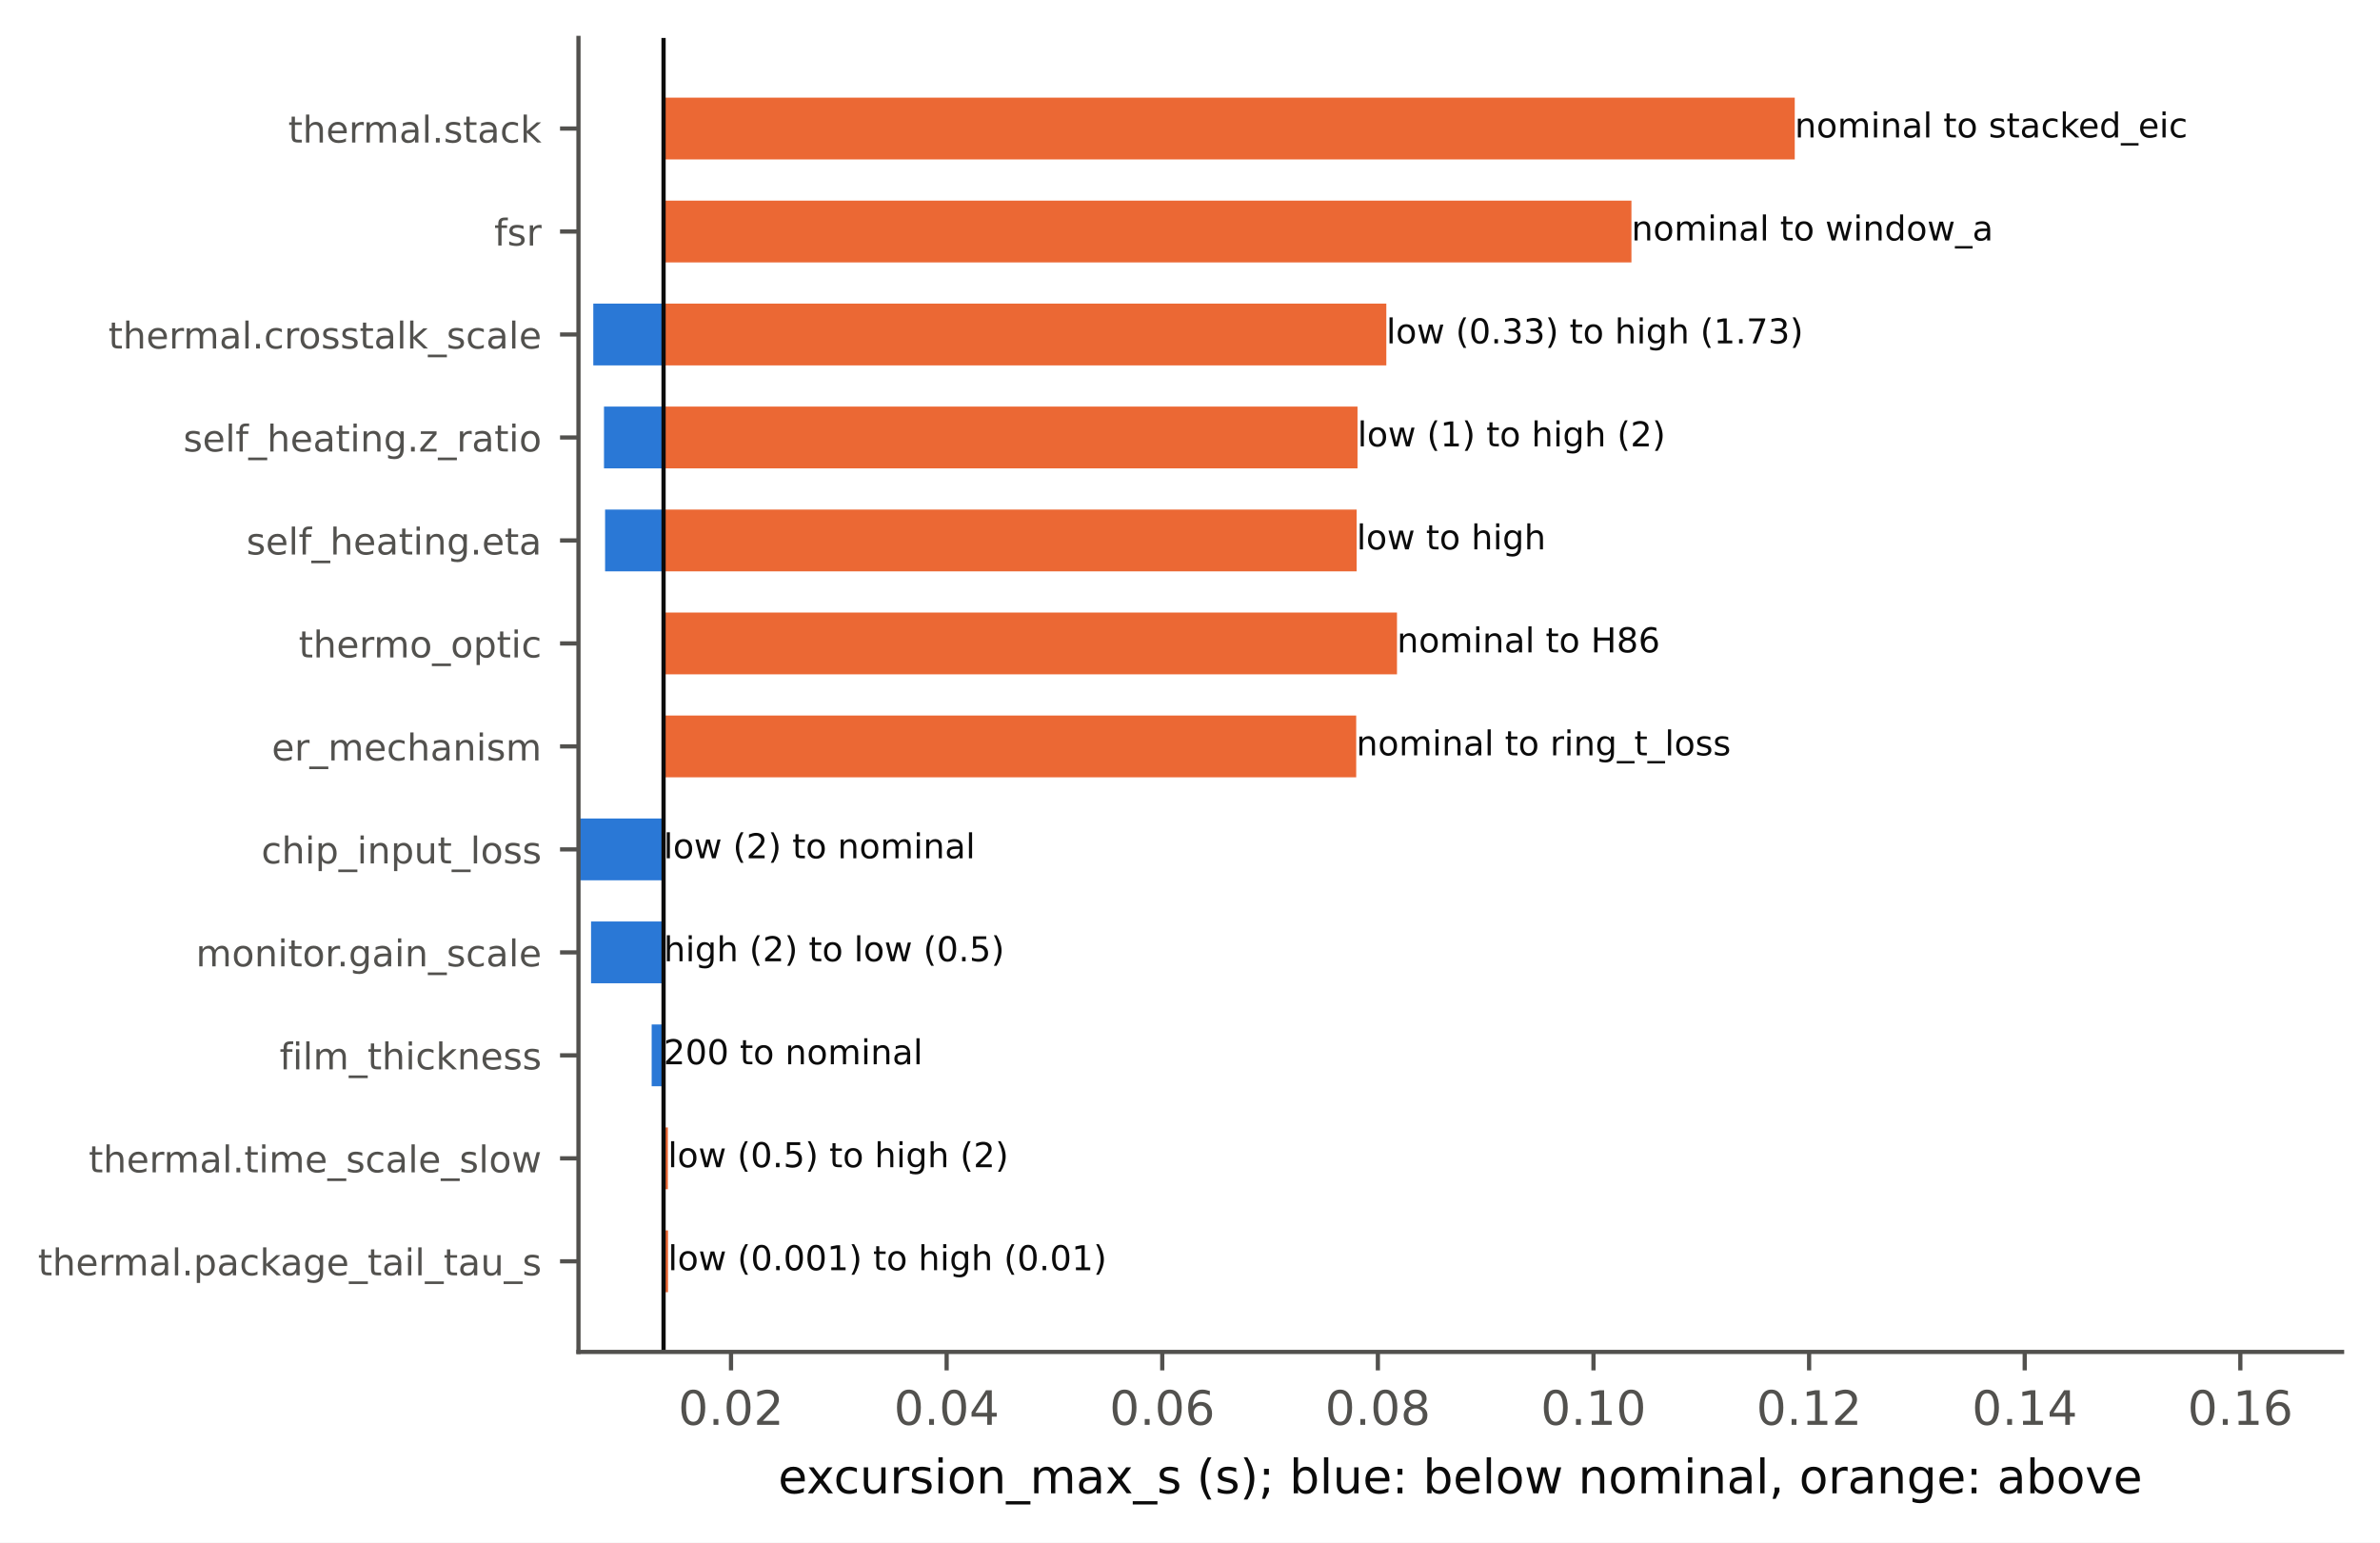
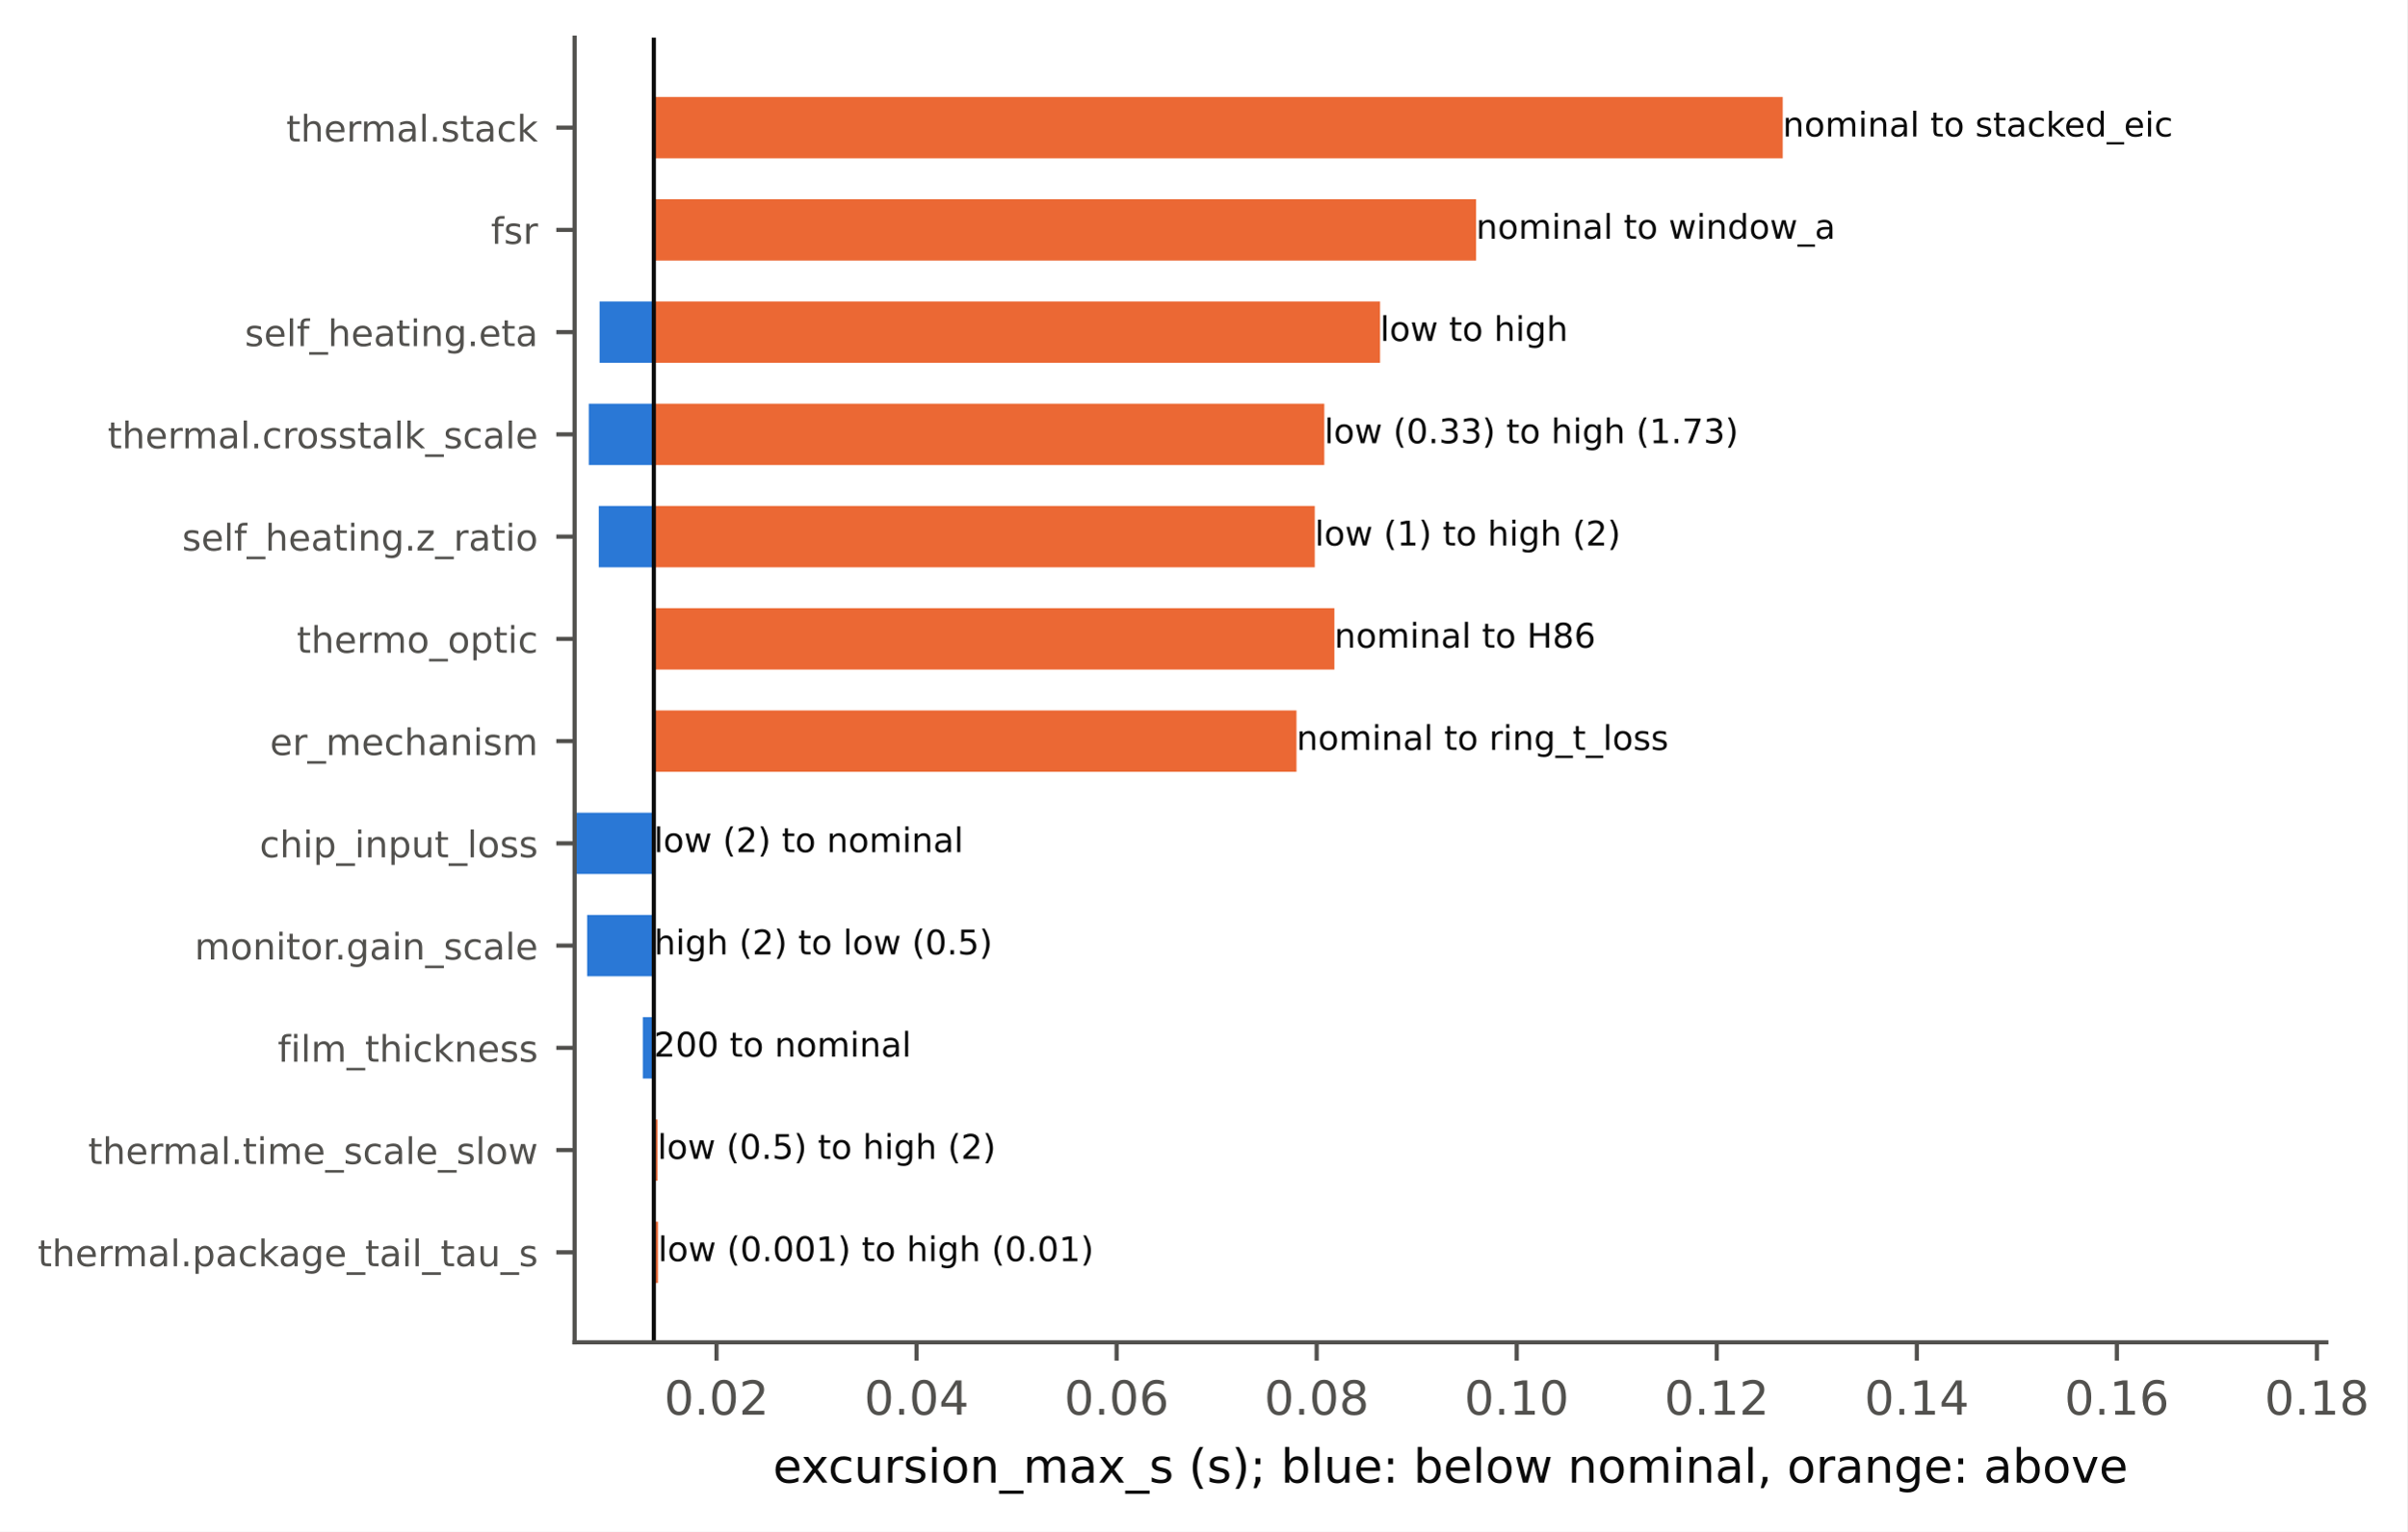
- <svg xmlns="http://www.w3.org/2000/svg" xmlns:xlink="http://www.w3.org/1999/xlink" width="451.815pt" height="292.881pt" viewBox="0 0 451.815 292.881" version="1.1">
+ <svg xmlns="http://www.w3.org/2000/svg" xmlns:xlink="http://www.w3.org/1999/xlink" width="460.031pt" height="292.881pt" viewBox="0 0 460.031 292.881" version="1.1">
  <defs>
    <style type="text/css">*{stroke-linejoin: round; stroke-linecap: butt}</style>
  </defs>
  <g id="figure_1">
    <g id="patch_1">
-       <path d="M 0 292.881  L 451.815 292.881  L 451.815 0  L 0 0  z " style="fill: #ffffff" />
+       <path d="M 0 292.881  L 460.031 292.881  L 460.031 0  L 0 0  z " style="fill: #ffffff" />
    </g>
    <g id="axes_1">
      <g id="patch_2">
        <path d="M 109.815 256.68  L 444.615 256.68  L 444.615 7.2  L 109.815 7.2  z " style="fill: #ffffff" />
      </g>
      <g id="patch_3">
-         <path d="M 125.968 18.54  L 125.968 18.54  L 125.968 30.271  L 125.968 30.271  z " clip-path="url(#p7b5e3cdd35)" style="fill: #2a78d6" />
+         <path d="M 124.959 18.54  L 124.959 18.54  L 124.959 30.271  L 124.959 30.271  z " clip-path="url(#p7b5e3cdd35)" style="fill: #2a78d6" />
      </g>
      <g id="patch_4">
-         <path d="M 125.968 18.54  L 340.711 18.54  L 340.711 30.271  L 125.968 30.271  z " clip-path="url(#p7b5e3cdd35)" style="fill: #eb6834" />
+         <path d="M 124.959 18.54  L 340.711 18.54  L 340.711 30.271  L 124.959 30.271  z " clip-path="url(#p7b5e3cdd35)" style="fill: #eb6834" />
      </g>
      <g id="patch_5">
-         <path d="M 125.968 38.092  L 125.968 38.092  L 125.968 49.823  L 125.968 49.823  z " clip-path="url(#p7b5e3cdd35)" style="fill: #2a78d6" />
+         <path d="M 124.959 38.092  L 124.959 38.092  L 124.959 49.823  L 124.959 49.823  z " clip-path="url(#p7b5e3cdd35)" style="fill: #2a78d6" />
      </g>
      <g id="patch_6">
-         <path d="M 125.968 38.092  L 309.709 38.092  L 309.709 49.823  L 125.968 49.823  z " clip-path="url(#p7b5e3cdd35)" style="fill: #eb6834" />
+         <path d="M 124.959 38.092  L 282.113 38.092  L 282.113 49.823  L 124.959 49.823  z " clip-path="url(#p7b5e3cdd35)" style="fill: #eb6834" />
      </g>
      <g id="patch_7">
-         <path d="M 112.629 57.643  L 125.968 57.643  L 125.968 69.374  L 112.629 69.374  z " clip-path="url(#p7b5e3cdd35)" style="fill: #2a78d6" />
+         <path d="M 114.588 57.643  L 124.959 57.643  L 124.959 69.374  L 114.588 69.374  z " clip-path="url(#p7b5e3cdd35)" style="fill: #2a78d6" />
      </g>
      <g id="patch_8">
-         <path d="M 125.968 57.643  L 263.177 57.643  L 263.177 69.374  L 125.968 69.374  z " clip-path="url(#p7b5e3cdd35)" style="fill: #eb6834" />
+         <path d="M 124.959 57.643  L 263.761 57.643  L 263.761 69.374  L 124.959 69.374  z " clip-path="url(#p7b5e3cdd35)" style="fill: #eb6834" />
      </g>
      <g id="patch_9">
-         <path d="M 114.659 77.195  L 125.968 77.195  L 125.968 88.926  L 114.659 88.926  z " clip-path="url(#p7b5e3cdd35)" style="fill: #2a78d6" />
+         <path d="M 112.523 77.195  L 124.959 77.195  L 124.959 88.926  L 112.523 88.926  z " clip-path="url(#p7b5e3cdd35)" style="fill: #2a78d6" />
      </g>
      <g id="patch_10">
-         <path d="M 125.968 77.195  L 257.707 77.195  L 257.707 88.926  L 125.968 88.926  z " clip-path="url(#p7b5e3cdd35)" style="fill: #eb6834" />
+         <path d="M 124.959 77.195  L 253.101 77.195  L 253.101 88.926  L 124.959 88.926  z " clip-path="url(#p7b5e3cdd35)" style="fill: #eb6834" />
      </g>
      <g id="patch_11">
-         <path d="M 114.868 96.747  L 125.968 96.747  L 125.968 108.478  L 114.868 108.478  z " clip-path="url(#p7b5e3cdd35)" style="fill: #2a78d6" />
+         <path d="M 114.431 96.747  L 124.959 96.747  L 124.959 108.478  L 114.431 108.478  z " clip-path="url(#p7b5e3cdd35)" style="fill: #2a78d6" />
      </g>
      <g id="patch_12">
-         <path d="M 125.968 96.747  L 257.541 96.747  L 257.541 108.478  L 125.968 108.478  z " clip-path="url(#p7b5e3cdd35)" style="fill: #eb6834" />
+         <path d="M 124.959 96.747  L 251.277 96.747  L 251.277 108.478  L 124.959 108.478  z " clip-path="url(#p7b5e3cdd35)" style="fill: #eb6834" />
      </g>
      <g id="patch_13">
-         <path d="M 125.968 116.299  L 125.968 116.299  L 125.968 128.03  L 125.968 128.03  z " clip-path="url(#p7b5e3cdd35)" style="fill: #2a78d6" />
+         <path d="M 124.959 116.299  L 124.959 116.299  L 124.959 128.03  L 124.959 128.03  z " clip-path="url(#p7b5e3cdd35)" style="fill: #2a78d6" />
      </g>
      <g id="patch_14">
-         <path d="M 125.968 116.299  L 265.201 116.299  L 265.201 128.03  L 125.968 128.03  z " clip-path="url(#p7b5e3cdd35)" style="fill: #eb6834" />
+         <path d="M 124.959 116.299  L 255.024 116.299  L 255.024 128.03  L 124.959 128.03  z " clip-path="url(#p7b5e3cdd35)" style="fill: #eb6834" />
      </g>
      <g id="patch_15">
-         <path d="M 125.968 135.85  L 125.968 135.85  L 125.968 147.581  L 125.968 147.581  z " clip-path="url(#p7b5e3cdd35)" style="fill: #2a78d6" />
+         <path d="M 124.959 135.85  L 124.959 135.85  L 124.959 147.581  L 124.959 147.581  z " clip-path="url(#p7b5e3cdd35)" style="fill: #2a78d6" />
      </g>
      <g id="patch_16">
-         <path d="M 125.968 135.85  L 257.459 135.85  L 257.459 147.581  L 125.968 147.581  z " clip-path="url(#p7b5e3cdd35)" style="fill: #eb6834" />
+         <path d="M 124.959 135.85  L 247.783 135.85  L 247.783 147.581  L 124.959 147.581  z " clip-path="url(#p7b5e3cdd35)" style="fill: #eb6834" />
      </g>
      <g id="patch_17">
-         <path d="M 109.815 155.402  L 125.968 155.402  L 125.968 167.133  L 109.815 167.133  z " clip-path="url(#p7b5e3cdd35)" style="fill: #2a78d6" />
+         <path d="M 109.815 155.402  L 124.959 155.402  L 124.959 167.133  L 109.815 167.133  z " clip-path="url(#p7b5e3cdd35)" style="fill: #2a78d6" />
      </g>
      <g id="patch_18">
-         <path d="M 125.968 155.402  L 125.968 155.402  L 125.968 167.133  L 125.968 167.133  z " clip-path="url(#p7b5e3cdd35)" style="fill: #eb6834" />
+         <path d="M 124.959 155.402  L 124.959 155.402  L 124.959 167.133  L 124.959 167.133  z " clip-path="url(#p7b5e3cdd35)" style="fill: #eb6834" />
      </g>
      <g id="patch_19">
-         <path d="M 112.205 174.954  L 125.968 174.954  L 125.968 186.685  L 112.205 186.685  z " clip-path="url(#p7b5e3cdd35)" style="fill: #2a78d6" />
+         <path d="M 112.206 174.954  L 124.959 174.954  L 124.959 186.685  L 112.206 186.685  z " clip-path="url(#p7b5e3cdd35)" style="fill: #2a78d6" />
      </g>
      <g id="patch_20">
-         <path d="M 125.968 174.954  L 126.007 174.954  L 126.007 186.685  L 125.968 186.685  z " clip-path="url(#p7b5e3cdd35)" style="fill: #eb6834" />
+         <path d="M 124.959 174.954  L 125.011 174.954  L 125.011 186.685  L 124.959 186.685  z " clip-path="url(#p7b5e3cdd35)" style="fill: #eb6834" />
      </g>
      <g id="patch_21">
-         <path d="M 123.711 194.506  L 125.968 194.506  L 125.968 206.237  L 123.711 206.237  z " clip-path="url(#p7b5e3cdd35)" style="fill: #2a78d6" />
+         <path d="M 122.85 194.506  L 124.959 194.506  L 124.959 206.237  L 122.85 206.237  z " clip-path="url(#p7b5e3cdd35)" style="fill: #2a78d6" />
      </g>
      <g id="patch_22">
-         <path d="M 125.968 194.506  L 125.968 194.506  L 125.968 206.237  L 125.968 206.237  z " clip-path="url(#p7b5e3cdd35)" style="fill: #eb6834" />
+         <path d="M 124.959 194.506  L 124.959 194.506  L 124.959 206.237  L 124.959 206.237  z " clip-path="url(#p7b5e3cdd35)" style="fill: #eb6834" />
      </g>
      <g id="patch_23">
-         <path d="M 125.616 214.057  L 125.968 214.057  L 125.968 225.788  L 125.616 225.788  z " clip-path="url(#p7b5e3cdd35)" style="fill: #2a78d6" />
+         <path d="M 124.659 214.057  L 124.959 214.057  L 124.959 225.788  L 124.659 225.788  z " clip-path="url(#p7b5e3cdd35)" style="fill: #2a78d6" />
      </g>
      <g id="patch_24">
-         <path d="M 125.968 214.057  L 126.791 214.057  L 126.791 225.788  L 125.968 225.788  z " clip-path="url(#p7b5e3cdd35)" style="fill: #eb6834" />
+         <path d="M 124.959 214.057  L 125.653 214.057  L 125.653 225.788  L 124.959 225.788  z " clip-path="url(#p7b5e3cdd35)" style="fill: #eb6834" />
      </g>
      <g id="patch_25">
-         <path d="M 125.842 233.609  L 125.968 233.609  L 125.968 245.34  L 125.842 245.34  z " clip-path="url(#p7b5e3cdd35)" style="fill: #2a78d6" />
+         <path d="M 124.846 233.609  L 124.959 233.609  L 124.959 245.34  L 124.846 245.34  z " clip-path="url(#p7b5e3cdd35)" style="fill: #2a78d6" />
      </g>
      <g id="patch_26">
-         <path d="M 125.968 233.609  L 126.82 233.609  L 126.82 245.34  L 125.968 245.34  z " clip-path="url(#p7b5e3cdd35)" style="fill: #eb6834" />
+         <path d="M 124.959 233.609  L 125.758 233.609  L 125.758 245.34  L 124.959 245.34  z " clip-path="url(#p7b5e3cdd35)" style="fill: #eb6834" />
      </g>
      <g id="matplotlib.axis_1">
        <g id="xtick_1">
          <g id="line2d_1">
            <defs>
              <path id="mea197eaf9c" d="M 0 0  L 0 3.5  " style="stroke: #52514e; stroke-width: 0.8" />
            </defs>
            <g>
-               <use xlink:href="#mea197eaf9c" x="138.776" y="256.68" style="fill: #52514e; stroke: #52514e; stroke-width: 0.8" />
+               <use xlink:href="#mea197eaf9c" x="136.938" y="256.68" style="fill: #52514e; stroke: #52514e; stroke-width: 0.8" />
            </g>
          </g>
          <g id="text_1">
-             <text style="font-size: 9px; font-family: 'DejaVu Sans', 'Bitstream Vera Sans', 'Computer Modern Sans Serif', 'Lucida Grande', 'Verdana', 'Geneva', 'Lucid', 'Arial', 'Helvetica', 'Avant Garde', sans-serif; text-anchor: middle; fill: #52514e" x="138.776" y="270.518" transform="rotate(-0 138.7761 270.5179)">0.02</text>
+             <text style="font-size: 9px; font-family: 'DejaVu Sans', 'Bitstream Vera Sans', 'Computer Modern Sans Serif', 'Lucida Grande', 'Verdana', 'Geneva', 'Lucid', 'Arial', 'Helvetica', 'Avant Garde', sans-serif; text-anchor: middle; fill: #52514e" x="136.938" y="270.518" transform="rotate(-0 136.9379 270.5179)">0.02</text>
          </g>
        </g>
        <g id="xtick_2">
          <g id="line2d_2">
            <g>
-               <use xlink:href="#mea197eaf9c" x="179.708" y="256.68" style="fill: #52514e; stroke: #52514e; stroke-width: 0.8" />
+               <use xlink:href="#mea197eaf9c" x="175.172" y="256.68" style="fill: #52514e; stroke: #52514e; stroke-width: 0.8" />
            </g>
          </g>
          <g id="text_2">
-             <text style="font-size: 9px; font-family: 'DejaVu Sans', 'Bitstream Vera Sans', 'Computer Modern Sans Serif', 'Lucida Grande', 'Verdana', 'Geneva', 'Lucid', 'Arial', 'Helvetica', 'Avant Garde', sans-serif; text-anchor: middle; fill: #52514e" x="179.708" y="270.518" transform="rotate(-0 179.7083 270.5179)">0.04</text>
+             <text style="font-size: 9px; font-family: 'DejaVu Sans', 'Bitstream Vera Sans', 'Computer Modern Sans Serif', 'Lucida Grande', 'Verdana', 'Geneva', 'Lucid', 'Arial', 'Helvetica', 'Avant Garde', sans-serif; text-anchor: middle; fill: #52514e" x="175.172" y="270.518" transform="rotate(-0 175.1721 270.5179)">0.04</text>
          </g>
        </g>
        <g id="xtick_3">
          <g id="line2d_3">
            <g>
-               <use xlink:href="#mea197eaf9c" x="220.641" y="256.68" style="fill: #52514e; stroke: #52514e; stroke-width: 0.8" />
+               <use xlink:href="#mea197eaf9c" x="213.406" y="256.68" style="fill: #52514e; stroke: #52514e; stroke-width: 0.8" />
            </g>
          </g>
          <g id="text_3">
-             <text style="font-size: 9px; font-family: 'DejaVu Sans', 'Bitstream Vera Sans', 'Computer Modern Sans Serif', 'Lucida Grande', 'Verdana', 'Geneva', 'Lucid', 'Arial', 'Helvetica', 'Avant Garde', sans-serif; text-anchor: middle; fill: #52514e" x="220.641" y="270.518" transform="rotate(-0 220.6405 270.5179)">0.06</text>
+             <text style="font-size: 9px; font-family: 'DejaVu Sans', 'Bitstream Vera Sans', 'Computer Modern Sans Serif', 'Lucida Grande', 'Verdana', 'Geneva', 'Lucid', 'Arial', 'Helvetica', 'Avant Garde', sans-serif; text-anchor: middle; fill: #52514e" x="213.406" y="270.518" transform="rotate(-0 213.4064 270.5179)">0.06</text>
          </g>
        </g>
        <g id="xtick_4">
          <g id="line2d_4">
            <g>
-               <use xlink:href="#mea197eaf9c" x="261.573" y="256.68" style="fill: #52514e; stroke: #52514e; stroke-width: 0.8" />
+               <use xlink:href="#mea197eaf9c" x="251.641" y="256.68" style="fill: #52514e; stroke: #52514e; stroke-width: 0.8" />
            </g>
          </g>
          <g id="text_4">
-             <text style="font-size: 9px; font-family: 'DejaVu Sans', 'Bitstream Vera Sans', 'Computer Modern Sans Serif', 'Lucida Grande', 'Verdana', 'Geneva', 'Lucid', 'Arial', 'Helvetica', 'Avant Garde', sans-serif; text-anchor: middle; fill: #52514e" x="261.573" y="270.518" transform="rotate(-0 261.5727 270.5179)">0.08</text>
+             <text style="font-size: 9px; font-family: 'DejaVu Sans', 'Bitstream Vera Sans', 'Computer Modern Sans Serif', 'Lucida Grande', 'Verdana', 'Geneva', 'Lucid', 'Arial', 'Helvetica', 'Avant Garde', sans-serif; text-anchor: middle; fill: #52514e" x="251.641" y="270.518" transform="rotate(-0 251.6406 270.5179)">0.08</text>
          </g>
        </g>
        <g id="xtick_5">
          <g id="line2d_5">
            <g>
-               <use xlink:href="#mea197eaf9c" x="302.505" y="256.68" style="fill: #52514e; stroke: #52514e; stroke-width: 0.8" />
+               <use xlink:href="#mea197eaf9c" x="289.875" y="256.68" style="fill: #52514e; stroke: #52514e; stroke-width: 0.8" />
            </g>
          </g>
          <g id="text_5">
-             <text style="font-size: 9px; font-family: 'DejaVu Sans', 'Bitstream Vera Sans', 'Computer Modern Sans Serif', 'Lucida Grande', 'Verdana', 'Geneva', 'Lucid', 'Arial', 'Helvetica', 'Avant Garde', sans-serif; text-anchor: middle; fill: #52514e" x="302.505" y="270.518" transform="rotate(-0 302.505 270.5179)">0.10</text>
+             <text style="font-size: 9px; font-family: 'DejaVu Sans', 'Bitstream Vera Sans', 'Computer Modern Sans Serif', 'Lucida Grande', 'Verdana', 'Geneva', 'Lucid', 'Arial', 'Helvetica', 'Avant Garde', sans-serif; text-anchor: middle; fill: #52514e" x="289.875" y="270.518" transform="rotate(-0 289.8748 270.5179)">0.10</text>
          </g>
        </g>
        <g id="xtick_6">
          <g id="line2d_6">
            <g>
-               <use xlink:href="#mea197eaf9c" x="343.437" y="256.68" style="fill: #52514e; stroke: #52514e; stroke-width: 0.8" />
+               <use xlink:href="#mea197eaf9c" x="328.109" y="256.68" style="fill: #52514e; stroke: #52514e; stroke-width: 0.8" />
            </g>
          </g>
          <g id="text_6">
-             <text style="font-size: 9px; font-family: 'DejaVu Sans', 'Bitstream Vera Sans', 'Computer Modern Sans Serif', 'Lucida Grande', 'Verdana', 'Geneva', 'Lucid', 'Arial', 'Helvetica', 'Avant Garde', sans-serif; text-anchor: middle; fill: #52514e" x="343.437" y="270.518" transform="rotate(-0 343.4372 270.5179)">0.12</text>
+             <text style="font-size: 9px; font-family: 'DejaVu Sans', 'Bitstream Vera Sans', 'Computer Modern Sans Serif', 'Lucida Grande', 'Verdana', 'Geneva', 'Lucid', 'Arial', 'Helvetica', 'Avant Garde', sans-serif; text-anchor: middle; fill: #52514e" x="328.109" y="270.518" transform="rotate(-0 328.1091 270.5179)">0.12</text>
          </g>
        </g>
        <g id="xtick_7">
          <g id="line2d_7">
            <g>
-               <use xlink:href="#mea197eaf9c" x="384.369" y="256.68" style="fill: #52514e; stroke: #52514e; stroke-width: 0.8" />
+               <use xlink:href="#mea197eaf9c" x="366.343" y="256.68" style="fill: #52514e; stroke: #52514e; stroke-width: 0.8" />
            </g>
          </g>
          <g id="text_7">
-             <text style="font-size: 9px; font-family: 'DejaVu Sans', 'Bitstream Vera Sans', 'Computer Modern Sans Serif', 'Lucida Grande', 'Verdana', 'Geneva', 'Lucid', 'Arial', 'Helvetica', 'Avant Garde', sans-serif; text-anchor: middle; fill: #52514e" x="384.369" y="270.518" transform="rotate(-0 384.3694 270.5179)">0.14</text>
+             <text style="font-size: 9px; font-family: 'DejaVu Sans', 'Bitstream Vera Sans', 'Computer Modern Sans Serif', 'Lucida Grande', 'Verdana', 'Geneva', 'Lucid', 'Arial', 'Helvetica', 'Avant Garde', sans-serif; text-anchor: middle; fill: #52514e" x="366.343" y="270.518" transform="rotate(-0 366.3433 270.5179)">0.14</text>
          </g>
        </g>
        <g id="xtick_8">
          <g id="line2d_8">
            <g>
-               <use xlink:href="#mea197eaf9c" x="425.302" y="256.68" style="fill: #52514e; stroke: #52514e; stroke-width: 0.8" />
+               <use xlink:href="#mea197eaf9c" x="404.578" y="256.68" style="fill: #52514e; stroke: #52514e; stroke-width: 0.8" />
            </g>
          </g>
          <g id="text_8">
-             <text style="font-size: 9px; font-family: 'DejaVu Sans', 'Bitstream Vera Sans', 'Computer Modern Sans Serif', 'Lucida Grande', 'Verdana', 'Geneva', 'Lucid', 'Arial', 'Helvetica', 'Avant Garde', sans-serif; text-anchor: middle; fill: #52514e" x="425.302" y="270.518" transform="rotate(-0 425.3016 270.5179)">0.16</text>
-           </g>
-         </g>
-         <g id="text_9">
+             <text style="font-size: 9px; font-family: 'DejaVu Sans', 'Bitstream Vera Sans', 'Computer Modern Sans Serif', 'Lucida Grande', 'Verdana', 'Geneva', 'Lucid', 'Arial', 'Helvetica', 'Avant Garde', sans-serif; text-anchor: middle; fill: #52514e" x="404.578" y="270.518" transform="rotate(-0 404.5776 270.5179)">0.16</text>
+           </g>
+         </g>
+         <g id="xtick_9">
+           <g id="line2d_9">
+             <g>
+               <use xlink:href="#mea197eaf9c" x="442.812" y="256.68" style="fill: #52514e; stroke: #52514e; stroke-width: 0.8" />
+             </g>
+           </g>
+           <g id="text_9">
+             <text style="font-size: 9px; font-family: 'DejaVu Sans', 'Bitstream Vera Sans', 'Computer Modern Sans Serif', 'Lucida Grande', 'Verdana', 'Geneva', 'Lucid', 'Arial', 'Helvetica', 'Avant Garde', sans-serif; text-anchor: middle; fill: #52514e" x="442.812" y="270.518" transform="rotate(-0 442.8118 270.5179)">0.18</text>
+           </g>
+         </g>
+         <g id="text_10">
          <text style="font-size: 9px; font-family: 'DejaVu Sans', 'Bitstream Vera Sans', 'Computer Modern Sans Serif', 'Lucida Grande', 'Verdana', 'Geneva', 'Lucid', 'Arial', 'Helvetica', 'Avant Garde', sans-serif; text-anchor: middle; fill: #0b0b0b" x="277.215" y="283.519" transform="rotate(-0 277.2145 283.5186)">excursion_max_s (s); blue: below nominal, orange: above</text>
        </g>
      </g>
      <g id="matplotlib.axis_2">
        <g id="ytick_1">
-           <g id="line2d_9">
+           <g id="line2d_10">
            <defs>
              <path id="m9e3dfb3ebb" d="M 0 0  L -3.5 0  " style="stroke: #52514e; stroke-width: 0.8" />
            </defs>
            <g>
              <use xlink:href="#m9e3dfb3ebb" x="109.815" y="24.406" style="fill: #52514e; stroke: #52514e; stroke-width: 0.8" />
            </g>
          </g>
-           <g id="text_10">
+           <g id="text_11">
            <text style="font-size: 7px; font-family: 'DejaVu Sans', 'Bitstream Vera Sans', 'Computer Modern Sans Serif', 'Lucida Grande', 'Verdana', 'Geneva', 'Lucid', 'Arial', 'Helvetica', 'Avant Garde', sans-serif; text-anchor: end; fill: #52514e" x="102.815" y="27.065" transform="rotate(-0 102.8145 27.06497)">thermal.stack</text>
          </g>
        </g>
        <g id="ytick_2">
-           <g id="line2d_10">
+           <g id="line2d_11">
            <g>
              <use xlink:href="#m9e3dfb3ebb" x="109.815" y="43.957" style="fill: #52514e; stroke: #52514e; stroke-width: 0.8" />
            </g>
          </g>
-           <g id="text_11">
+           <g id="text_12">
            <text style="font-size: 7px; font-family: 'DejaVu Sans', 'Bitstream Vera Sans', 'Computer Modern Sans Serif', 'Lucida Grande', 'Verdana', 'Geneva', 'Lucid', 'Arial', 'Helvetica', 'Avant Garde', sans-serif; text-anchor: end; fill: #52514e" x="102.815" y="46.617" transform="rotate(-0 102.8145 46.61669)">fsr</text>
          </g>
        </g>
        <g id="ytick_3">
-           <g id="line2d_11">
+           <g id="line2d_12">
            <g>
              <use xlink:href="#m9e3dfb3ebb" x="109.815" y="63.509" style="fill: #52514e; stroke: #52514e; stroke-width: 0.8" />
            </g>
          </g>
-           <g id="text_12">
-             <text style="font-size: 7px; font-family: 'DejaVu Sans', 'Bitstream Vera Sans', 'Computer Modern Sans Serif', 'Lucida Grande', 'Verdana', 'Geneva', 'Lucid', 'Arial', 'Helvetica', 'Avant Garde', sans-serif; text-anchor: end; fill: #52514e" x="102.815" y="66.168" transform="rotate(-0 102.8145 66.16842)">thermal.crosstalk_scale</text>
+           <g id="text_13">
+             <text style="font-size: 7px; font-family: 'DejaVu Sans', 'Bitstream Vera Sans', 'Computer Modern Sans Serif', 'Lucida Grande', 'Verdana', 'Geneva', 'Lucid', 'Arial', 'Helvetica', 'Avant Garde', sans-serif; text-anchor: end; fill: #52514e" x="102.815" y="66.168" transform="rotate(-0 102.8145 66.16842)">self_heating.eta</text>
          </g>
        </g>
        <g id="ytick_4">
-           <g id="line2d_12">
+           <g id="line2d_13">
            <g>
              <use xlink:href="#m9e3dfb3ebb" x="109.815" y="83.061" style="fill: #52514e; stroke: #52514e; stroke-width: 0.8" />
            </g>
          </g>
-           <g id="text_13">
-             <text style="font-size: 7px; font-family: 'DejaVu Sans', 'Bitstream Vera Sans', 'Computer Modern Sans Serif', 'Lucida Grande', 'Verdana', 'Geneva', 'Lucid', 'Arial', 'Helvetica', 'Avant Garde', sans-serif; text-anchor: end; fill: #52514e" x="102.815" y="85.72" transform="rotate(-0 102.8145 85.72014)">self_heating.z_ratio</text>
+           <g id="text_14">
+             <text style="font-size: 7px; font-family: 'DejaVu Sans', 'Bitstream Vera Sans', 'Computer Modern Sans Serif', 'Lucida Grande', 'Verdana', 'Geneva', 'Lucid', 'Arial', 'Helvetica', 'Avant Garde', sans-serif; text-anchor: end; fill: #52514e" x="102.815" y="85.72" transform="rotate(-0 102.8145 85.72014)">thermal.crosstalk_scale</text>
          </g>
        </g>
        <g id="ytick_5">
-           <g id="line2d_13">
+           <g id="line2d_14">
            <g>
              <use xlink:href="#m9e3dfb3ebb" x="109.815" y="102.612" style="fill: #52514e; stroke: #52514e; stroke-width: 0.8" />
            </g>
          </g>
-           <g id="text_14">
-             <text style="font-size: 7px; font-family: 'DejaVu Sans', 'Bitstream Vera Sans', 'Computer Modern Sans Serif', 'Lucida Grande', 'Verdana', 'Geneva', 'Lucid', 'Arial', 'Helvetica', 'Avant Garde', sans-serif; text-anchor: end; fill: #52514e" x="102.815" y="105.272" transform="rotate(-0 102.8145 105.2719)">self_heating.eta</text>
+           <g id="text_15">
+             <text style="font-size: 7px; font-family: 'DejaVu Sans', 'Bitstream Vera Sans', 'Computer Modern Sans Serif', 'Lucida Grande', 'Verdana', 'Geneva', 'Lucid', 'Arial', 'Helvetica', 'Avant Garde', sans-serif; text-anchor: end; fill: #52514e" x="102.815" y="105.272" transform="rotate(-0 102.8145 105.2719)">self_heating.z_ratio</text>
          </g>
        </g>
        <g id="ytick_6">
-           <g id="line2d_14">
+           <g id="line2d_15">
            <g>
              <use xlink:href="#m9e3dfb3ebb" x="109.815" y="122.164" style="fill: #52514e; stroke: #52514e; stroke-width: 0.8" />
            </g>
          </g>
-           <g id="text_15">
+           <g id="text_16">
            <text style="font-size: 7px; font-family: 'DejaVu Sans', 'Bitstream Vera Sans', 'Computer Modern Sans Serif', 'Lucida Grande', 'Verdana', 'Geneva', 'Lucid', 'Arial', 'Helvetica', 'Avant Garde', sans-serif; text-anchor: end; fill: #52514e" x="102.815" y="124.824" transform="rotate(-0 102.8145 124.8236)">thermo_optic</text>
          </g>
        </g>
        <g id="ytick_7">
-           <g id="line2d_15">
+           <g id="line2d_16">
            <g>
              <use xlink:href="#m9e3dfb3ebb" x="109.815" y="141.716" style="fill: #52514e; stroke: #52514e; stroke-width: 0.8" />
            </g>
          </g>
-           <g id="text_16">
+           <g id="text_17">
            <text style="font-size: 7px; font-family: 'DejaVu Sans', 'Bitstream Vera Sans', 'Computer Modern Sans Serif', 'Lucida Grande', 'Verdana', 'Geneva', 'Lucid', 'Arial', 'Helvetica', 'Avant Garde', sans-serif; text-anchor: end; fill: #52514e" x="102.815" y="144.375" transform="rotate(-0 102.8145 144.3753)">er_mechanism</text>
          </g>
        </g>
        <g id="ytick_8">
-           <g id="line2d_16">
+           <g id="line2d_17">
            <g>
              <use xlink:href="#m9e3dfb3ebb" x="109.815" y="161.268" style="fill: #52514e; stroke: #52514e; stroke-width: 0.8" />
            </g>
          </g>
-           <g id="text_17">
+           <g id="text_18">
            <text style="font-size: 7px; font-family: 'DejaVu Sans', 'Bitstream Vera Sans', 'Computer Modern Sans Serif', 'Lucida Grande', 'Verdana', 'Geneva', 'Lucid', 'Arial', 'Helvetica', 'Avant Garde', sans-serif; text-anchor: end; fill: #52514e" x="102.815" y="163.927" transform="rotate(-0 102.8145 163.927)">chip_input_loss</text>
          </g>
        </g>
        <g id="ytick_9">
-           <g id="line2d_17">
+           <g id="line2d_18">
            <g>
              <use xlink:href="#m9e3dfb3ebb" x="109.815" y="180.819" style="fill: #52514e; stroke: #52514e; stroke-width: 0.8" />
            </g>
          </g>
-           <g id="text_18">
+           <g id="text_19">
            <text style="font-size: 7px; font-family: 'DejaVu Sans', 'Bitstream Vera Sans', 'Computer Modern Sans Serif', 'Lucida Grande', 'Verdana', 'Geneva', 'Lucid', 'Arial', 'Helvetica', 'Avant Garde', sans-serif; text-anchor: end; fill: #52514e" x="102.815" y="183.479" transform="rotate(-0 102.8145 183.4788)">monitor.gain_scale</text>
          </g>
        </g>
        <g id="ytick_10">
-           <g id="line2d_18">
+           <g id="line2d_19">
            <g>
              <use xlink:href="#m9e3dfb3ebb" x="109.815" y="200.371" style="fill: #52514e; stroke: #52514e; stroke-width: 0.8" />
            </g>
          </g>
-           <g id="text_19">
+           <g id="text_20">
            <text style="font-size: 7px; font-family: 'DejaVu Sans', 'Bitstream Vera Sans', 'Computer Modern Sans Serif', 'Lucida Grande', 'Verdana', 'Geneva', 'Lucid', 'Arial', 'Helvetica', 'Avant Garde', sans-serif; text-anchor: end; fill: #52514e" x="102.815" y="203.03" transform="rotate(-0 102.8145 203.0305)">film_thickness</text>
          </g>
        </g>
        <g id="ytick_11">
-           <g id="line2d_19">
+           <g id="line2d_20">
            <g>
              <use xlink:href="#m9e3dfb3ebb" x="109.815" y="219.923" style="fill: #52514e; stroke: #52514e; stroke-width: 0.8" />
            </g>
          </g>
-           <g id="text_20">
+           <g id="text_21">
            <text style="font-size: 7px; font-family: 'DejaVu Sans', 'Bitstream Vera Sans', 'Computer Modern Sans Serif', 'Lucida Grande', 'Verdana', 'Geneva', 'Lucid', 'Arial', 'Helvetica', 'Avant Garde', sans-serif; text-anchor: end; fill: #52514e" x="102.815" y="222.582" transform="rotate(-0 102.8145 222.5822)">thermal.time_scale_slow</text>
          </g>
        </g>
        <g id="ytick_12">
-           <g id="line2d_20">
+           <g id="line2d_21">
            <g>
              <use xlink:href="#m9e3dfb3ebb" x="109.815" y="239.474" style="fill: #52514e; stroke: #52514e; stroke-width: 0.8" />
            </g>
          </g>
-           <g id="text_21">
+           <g id="text_22">
            <text style="font-size: 7px; font-family: 'DejaVu Sans', 'Bitstream Vera Sans', 'Computer Modern Sans Serif', 'Lucida Grande', 'Verdana', 'Geneva', 'Lucid', 'Arial', 'Helvetica', 'Avant Garde', sans-serif; text-anchor: end; fill: #52514e" x="102.815" y="242.134" transform="rotate(-0 102.8145 242.1339)">thermal.package_tail_tau_s</text>
          </g>
        </g>
      </g>
-       <g id="line2d_21">
-         <path d="M 125.968 256.68  L 125.968 7.2  " clip-path="url(#p7b5e3cdd35)" style="fill: none; stroke: #0b0b0b; stroke-width: 0.8; stroke-linecap: square" />
+       <g id="line2d_22">
+         <path d="M 124.959 256.68  L 124.959 7.2  " clip-path="url(#p7b5e3cdd35)" style="fill: none; stroke: #0b0b0b; stroke-width: 0.8; stroke-linecap: square" />
      </g>
      <g id="patch_27">
        <path d="M 109.815 256.68  L 109.815 7.2  " style="fill: none; stroke: #52514e; stroke-width: 0.8; stroke-linejoin: miter; stroke-linecap: square" />
      </g>
      <g id="patch_28">
        <path d="M 109.815 256.68  L 444.615 256.68  " style="fill: none; stroke: #52514e; stroke-width: 0.8; stroke-linejoin: miter; stroke-linecap: square" />
      </g>
-       <g id="text_22">
+       <g id="text_23">
        <text style="font-size: 6.5px; font-family: 'DejaVu Sans', 'Bitstream Vera Sans', 'Computer Modern Sans Serif', 'Lucida Grande', 'Verdana', 'Geneva', 'Lucid', 'Arial', 'Helvetica', 'Avant Garde', sans-serif; text-anchor: start; fill: #0b0b0b" x="340.711" y="26.094" transform="rotate(-0 340.7111 26.09425)">  nominal to stacked_eic</text>
      </g>
-       <g id="text_23">
-         <text style="font-size: 6.5px; font-family: 'DejaVu Sans', 'Bitstream Vera Sans', 'Computer Modern Sans Serif', 'Lucida Grande', 'Verdana', 'Geneva', 'Lucid', 'Arial', 'Helvetica', 'Avant Garde', sans-serif; text-anchor: start; fill: #0b0b0b" x="309.709" y="45.646" transform="rotate(-0 309.709 45.64597)">  nominal to window_a</text>
-       </g>
      <g id="text_24">
-         <text style="font-size: 6.5px; font-family: 'DejaVu Sans', 'Bitstream Vera Sans', 'Computer Modern Sans Serif', 'Lucida Grande', 'Verdana', 'Geneva', 'Lucid', 'Arial', 'Helvetica', 'Avant Garde', sans-serif; text-anchor: start; fill: #0b0b0b" x="263.177" y="65.198" transform="rotate(-0 263.1773 65.1977)">  low (0.33) to high (1.73)</text>
+         <text style="font-size: 6.5px; font-family: 'DejaVu Sans', 'Bitstream Vera Sans', 'Computer Modern Sans Serif', 'Lucida Grande', 'Verdana', 'Geneva', 'Lucid', 'Arial', 'Helvetica', 'Avant Garde', sans-serif; text-anchor: start; fill: #0b0b0b" x="282.113" y="45.646" transform="rotate(-0 282.1133 45.64597)">  nominal to window_a</text>
      </g>
      <g id="text_25">
-         <text style="font-size: 6.5px; font-family: 'DejaVu Sans', 'Bitstream Vera Sans', 'Computer Modern Sans Serif', 'Lucida Grande', 'Verdana', 'Geneva', 'Lucid', 'Arial', 'Helvetica', 'Avant Garde', sans-serif; text-anchor: start; fill: #0b0b0b" x="257.707" y="84.749" transform="rotate(-0 257.7067 84.74942)">  low (1) to high (2)</text>
+         <text style="font-size: 6.5px; font-family: 'DejaVu Sans', 'Bitstream Vera Sans', 'Computer Modern Sans Serif', 'Lucida Grande', 'Verdana', 'Geneva', 'Lucid', 'Arial', 'Helvetica', 'Avant Garde', sans-serif; text-anchor: start; fill: #0b0b0b" x="263.761" y="65.198" transform="rotate(-0 263.7609 65.1977)">  low to high</text>
      </g>
      <g id="text_26">
-         <text style="font-size: 6.5px; font-family: 'DejaVu Sans', 'Bitstream Vera Sans', 'Computer Modern Sans Serif', 'Lucida Grande', 'Verdana', 'Geneva', 'Lucid', 'Arial', 'Helvetica', 'Avant Garde', sans-serif; text-anchor: start; fill: #0b0b0b" x="257.541" y="104.301" transform="rotate(-0 257.5409 104.3011)">  low to high</text>
+         <text style="font-size: 6.5px; font-family: 'DejaVu Sans', 'Bitstream Vera Sans', 'Computer Modern Sans Serif', 'Lucida Grande', 'Verdana', 'Geneva', 'Lucid', 'Arial', 'Helvetica', 'Avant Garde', sans-serif; text-anchor: start; fill: #0b0b0b" x="253.101" y="84.749" transform="rotate(-0 253.1012 84.74942)">  low (0.33) to high (1.73)</text>
      </g>
      <g id="text_27">
-         <text style="font-size: 6.5px; font-family: 'DejaVu Sans', 'Bitstream Vera Sans', 'Computer Modern Sans Serif', 'Lucida Grande', 'Verdana', 'Geneva', 'Lucid', 'Arial', 'Helvetica', 'Avant Garde', sans-serif; text-anchor: start; fill: #0b0b0b" x="265.201" y="123.853" transform="rotate(-0 265.2014 123.8529)">  nominal to H86</text>
+         <text style="font-size: 6.5px; font-family: 'DejaVu Sans', 'Bitstream Vera Sans', 'Computer Modern Sans Serif', 'Lucida Grande', 'Verdana', 'Geneva', 'Lucid', 'Arial', 'Helvetica', 'Avant Garde', sans-serif; text-anchor: start; fill: #0b0b0b" x="251.277" y="104.301" transform="rotate(-0 251.2774 104.3011)">  low (1) to high (2)</text>
      </g>
      <g id="text_28">
-         <text style="font-size: 6.5px; font-family: 'DejaVu Sans', 'Bitstream Vera Sans', 'Computer Modern Sans Serif', 'Lucida Grande', 'Verdana', 'Geneva', 'Lucid', 'Arial', 'Helvetica', 'Avant Garde', sans-serif; text-anchor: start; fill: #0b0b0b" x="257.459" y="143.405" transform="rotate(-0 257.4591 143.4046)">  nominal to ring_t_loss</text>
+         <text style="font-size: 6.5px; font-family: 'DejaVu Sans', 'Bitstream Vera Sans', 'Computer Modern Sans Serif', 'Lucida Grande', 'Verdana', 'Geneva', 'Lucid', 'Arial', 'Helvetica', 'Avant Garde', sans-serif; text-anchor: start; fill: #0b0b0b" x="255.024" y="123.853" transform="rotate(-0 255.0243 123.8529)">  nominal to H86</text>
      </g>
      <g id="text_29">
-         <text style="font-size: 6.5px; font-family: 'DejaVu Sans', 'Bitstream Vera Sans', 'Computer Modern Sans Serif', 'Lucida Grande', 'Verdana', 'Geneva', 'Lucid', 'Arial', 'Helvetica', 'Avant Garde', sans-serif; text-anchor: start; fill: #0b0b0b" x="125.968" y="162.956" transform="rotate(-0 125.9684 162.9563)">  low (2) to nominal</text>
+         <text style="font-size: 6.5px; font-family: 'DejaVu Sans', 'Bitstream Vera Sans', 'Computer Modern Sans Serif', 'Lucida Grande', 'Verdana', 'Geneva', 'Lucid', 'Arial', 'Helvetica', 'Avant Garde', sans-serif; text-anchor: start; fill: #0b0b0b" x="247.783" y="143.405" transform="rotate(-0 247.7828 143.4046)">  nominal to ring_t_loss</text>
      </g>
      <g id="text_30">
-         <text style="font-size: 6.5px; font-family: 'DejaVu Sans', 'Bitstream Vera Sans', 'Computer Modern Sans Serif', 'Lucida Grande', 'Verdana', 'Geneva', 'Lucid', 'Arial', 'Helvetica', 'Avant Garde', sans-serif; text-anchor: start; fill: #0b0b0b" x="126.007" y="182.508" transform="rotate(-0 126.0073 182.508)">  high (2) to low (0.5)</text>
+         <text style="font-size: 6.5px; font-family: 'DejaVu Sans', 'Bitstream Vera Sans', 'Computer Modern Sans Serif', 'Lucida Grande', 'Verdana', 'Geneva', 'Lucid', 'Arial', 'Helvetica', 'Avant Garde', sans-serif; text-anchor: start; fill: #0b0b0b" x="124.959" y="162.956" transform="rotate(-0 124.9591 162.9563)">  low (2) to nominal</text>
      </g>
      <g id="text_31">
-         <text style="font-size: 6.5px; font-family: 'DejaVu Sans', 'Bitstream Vera Sans', 'Computer Modern Sans Serif', 'Lucida Grande', 'Verdana', 'Geneva', 'Lucid', 'Arial', 'Helvetica', 'Avant Garde', sans-serif; text-anchor: start; fill: #0b0b0b" x="125.968" y="202.06" transform="rotate(-0 125.9684 202.0598)">  200 to nominal</text>
+         <text style="font-size: 6.5px; font-family: 'DejaVu Sans', 'Bitstream Vera Sans', 'Computer Modern Sans Serif', 'Lucida Grande', 'Verdana', 'Geneva', 'Lucid', 'Arial', 'Helvetica', 'Avant Garde', sans-serif; text-anchor: start; fill: #0b0b0b" x="125.011" y="182.508" transform="rotate(-0 125.0107 182.508)">  high (2) to low (0.5)</text>
      </g>
      <g id="text_32">
-         <text style="font-size: 6.5px; font-family: 'DejaVu Sans', 'Bitstream Vera Sans', 'Computer Modern Sans Serif', 'Lucida Grande', 'Verdana', 'Geneva', 'Lucid', 'Arial', 'Helvetica', 'Avant Garde', sans-serif; text-anchor: start; fill: #0b0b0b" x="126.791" y="221.611" transform="rotate(-0 126.7912 221.6115)">  low (0.5) to high (2)</text>
+         <text style="font-size: 6.5px; font-family: 'DejaVu Sans', 'Bitstream Vera Sans', 'Computer Modern Sans Serif', 'Lucida Grande', 'Verdana', 'Geneva', 'Lucid', 'Arial', 'Helvetica', 'Avant Garde', sans-serif; text-anchor: start; fill: #0b0b0b" x="124.959" y="202.06" transform="rotate(-0 124.9591 202.0598)">  200 to nominal</text>
      </g>
      <g id="text_33">
-         <text style="font-size: 6.5px; font-family: 'DejaVu Sans', 'Bitstream Vera Sans', 'Computer Modern Sans Serif', 'Lucida Grande', 'Verdana', 'Geneva', 'Lucid', 'Arial', 'Helvetica', 'Avant Garde', sans-serif; text-anchor: start; fill: #0b0b0b" x="126.82" y="241.163" transform="rotate(-0 126.8198 241.1632)">  low (0.001) to high (0.01)</text>
+         <text style="font-size: 6.5px; font-family: 'DejaVu Sans', 'Bitstream Vera Sans', 'Computer Modern Sans Serif', 'Lucida Grande', 'Verdana', 'Geneva', 'Lucid', 'Arial', 'Helvetica', 'Avant Garde', sans-serif; text-anchor: start; fill: #0b0b0b" x="125.653" y="221.611" transform="rotate(-0 125.6531 221.6115)">  low (0.5) to high (2)</text>
+       </g>
+       <g id="text_34">
+         <text style="font-size: 6.5px; font-family: 'DejaVu Sans', 'Bitstream Vera Sans', 'Computer Modern Sans Serif', 'Lucida Grande', 'Verdana', 'Geneva', 'Lucid', 'Arial', 'Helvetica', 'Avant Garde', sans-serif; text-anchor: start; fill: #0b0b0b" x="125.758" y="241.163" transform="rotate(-0 125.7582 241.1632)">  low (0.001) to high (0.01)</text>
      </g>
    </g>
  </g>
  <defs>
    <clipPath id="p7b5e3cdd35">
      <rect x="109.815" y="7.2" width="334.8" height="249.48" />
    </clipPath>
  </defs>
</svg>
